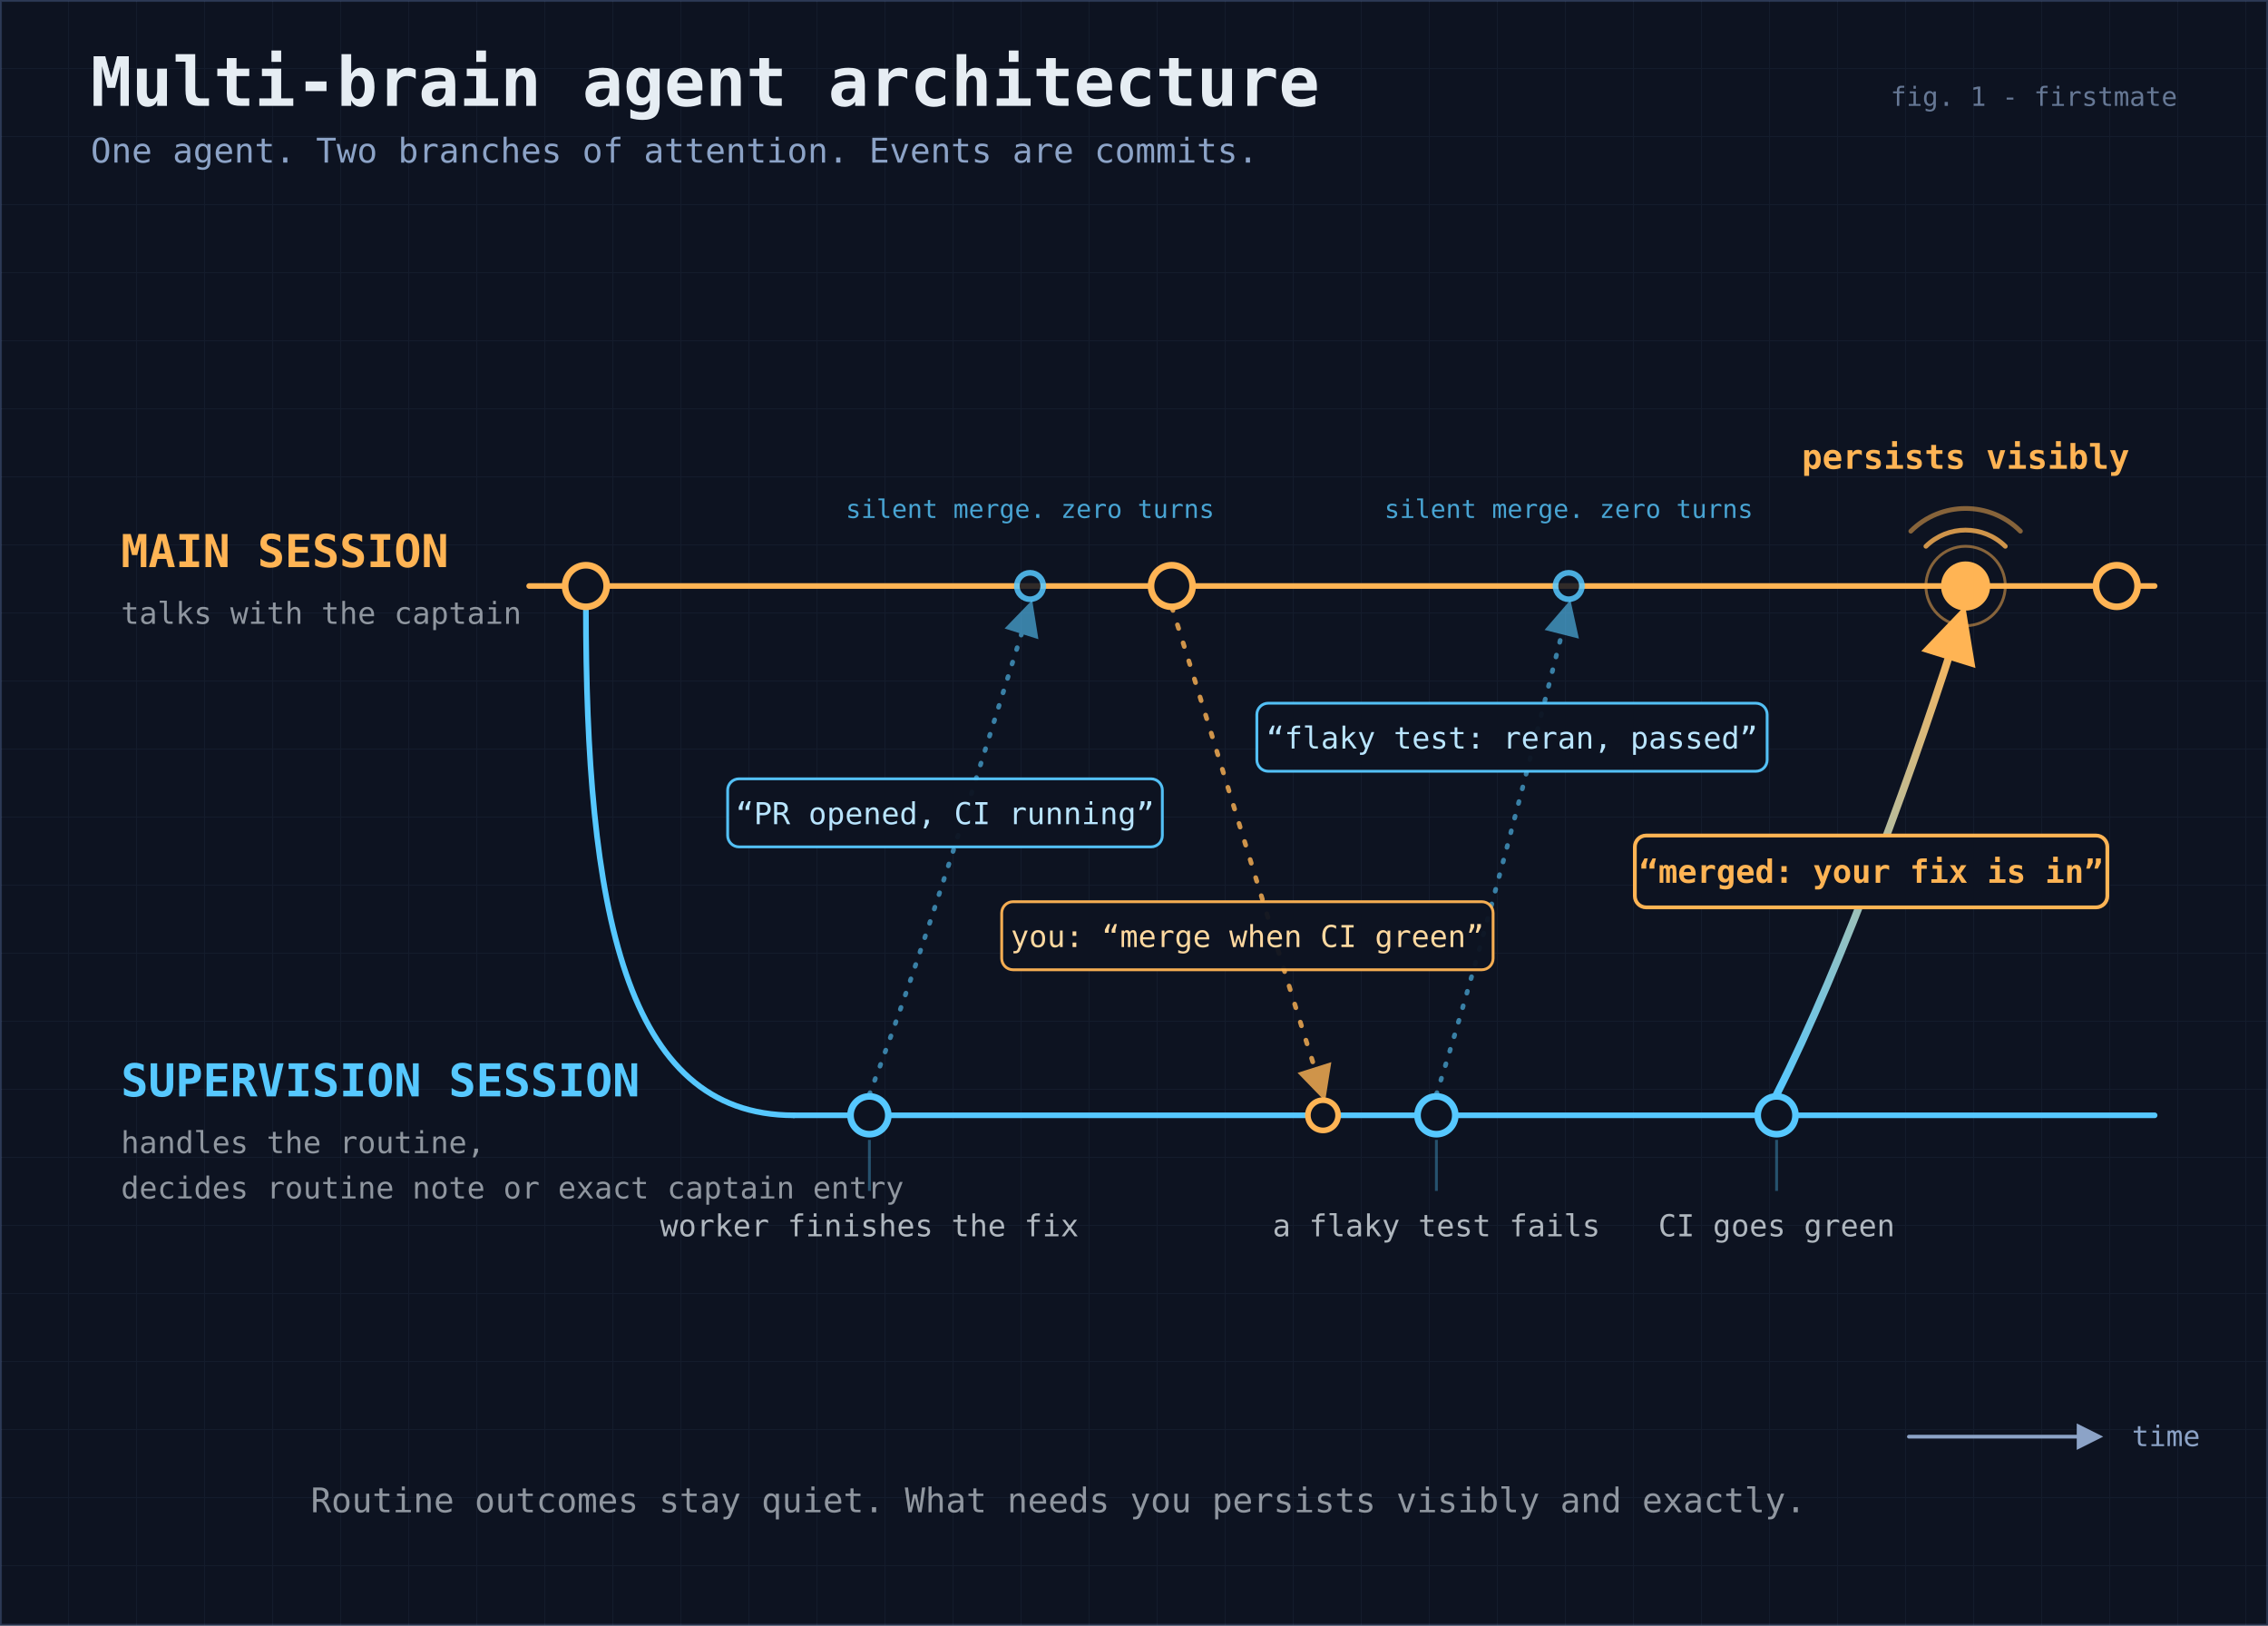
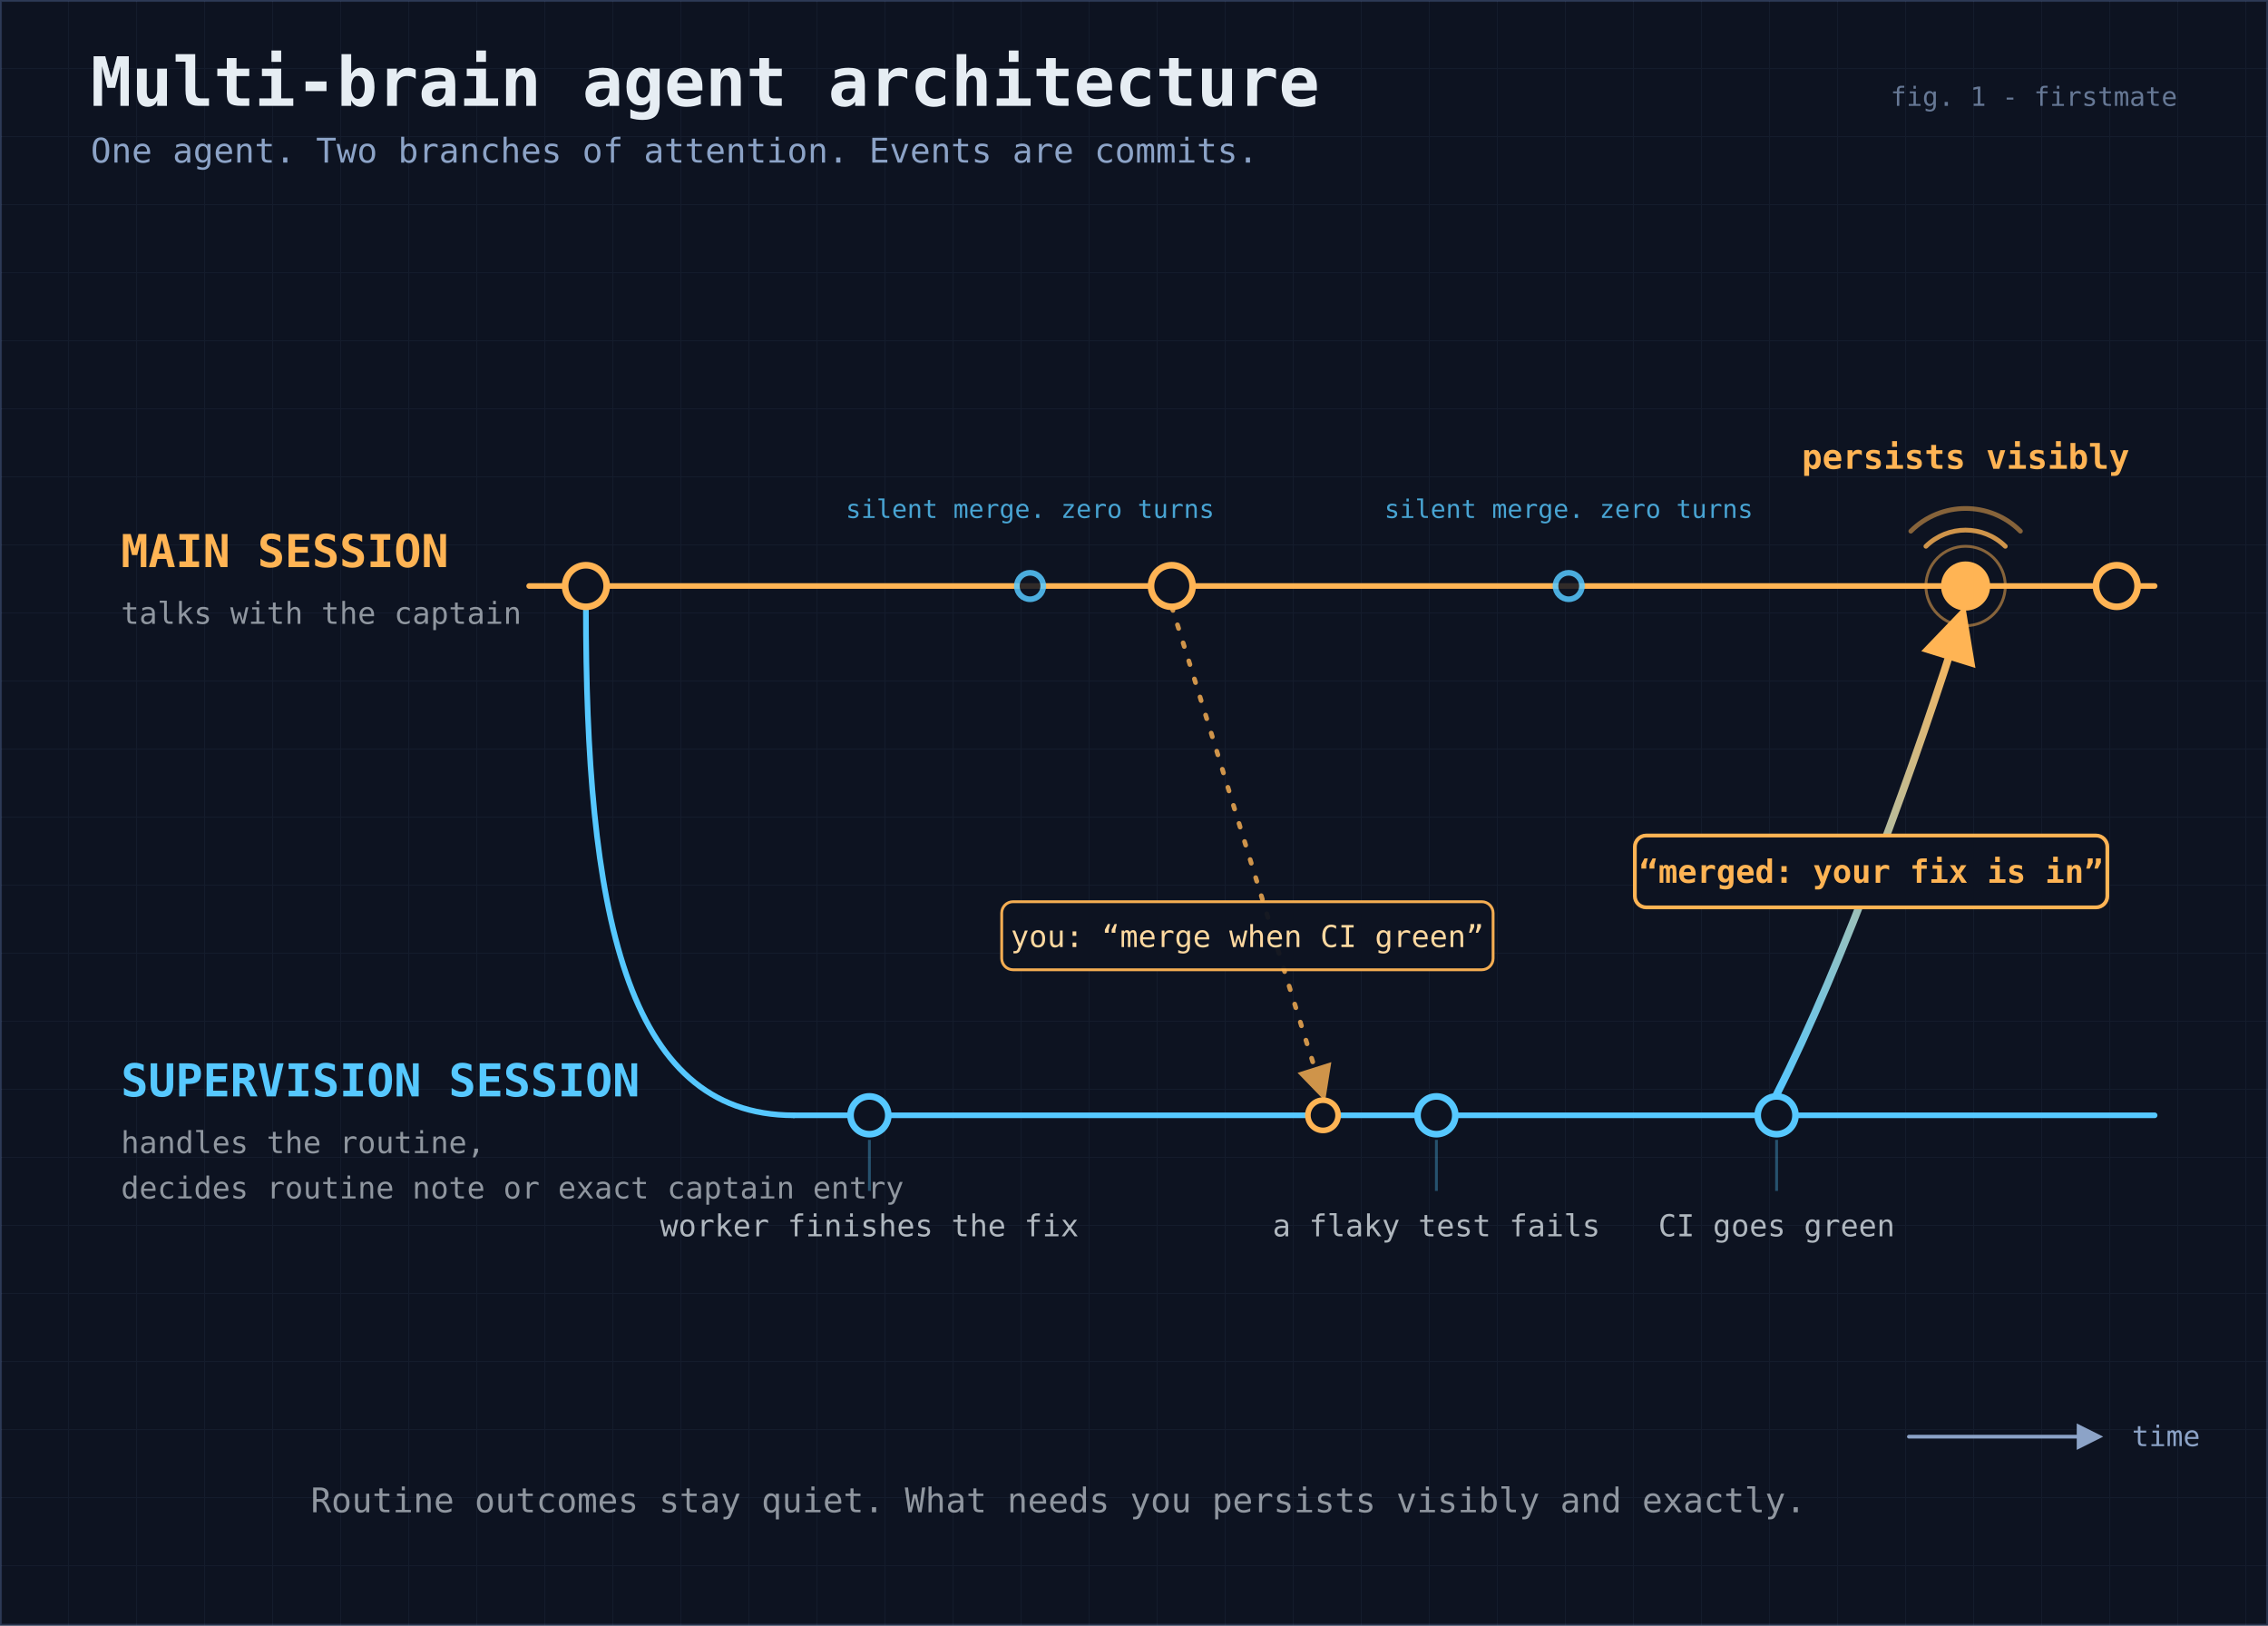
<svg xmlns="http://www.w3.org/2000/svg" viewBox="0 0 1200 860" width="1200" height="860" role="img" aria-labelledby="poster-title poster-desc">
  <defs>
    <pattern id="poster-grid" width="36" height="36" patternUnits="userSpaceOnUse">
      <path d="M 36 0 L 0 0 0 36" fill="none" stroke="#8CAAE6" stroke-opacity="0.06" stroke-width="1" />
    </pattern>
  </defs>
  <rect width="1200" height="860" fill="#0D1321" />
  <rect width="1200" height="860" fill="url(#poster-grid)" />
  <rect x="0.5" y="0.5" width="1199" height="859" fill="none" stroke="#94B4FF" stroke-opacity="0.20" stroke-width="1" />
  <g font-family="ui-monospace, SFMono-Regular, Menlo, Consolas, monospace">
    <text x="48" y="56" fill="#E6EDF3" font-size="36" font-weight="700">Multi-brain agent architecture</text>
    <text x="48" y="86" fill="#8CA3C7" font-size="18">One agent. Two branches of attention. Events are commits.</text>
    <text x="1152" y="56" text-anchor="end" fill="#8CA3C7" fill-opacity="0.7" font-size="14">fig. 1 - firstmate</text>
  </g>
  <g transform="translate(0 100)" font-family="ui-monospace, SFMono-Regular, Menlo, Consolas, monospace">
    <defs>
      <marker id="ah-cyan" viewBox="0 0 10 10" refX="8" refY="5" markerWidth="7.5" markerHeight="7.5" orient="auto-start-reverse">
        <path d="M 0 0 L 10 5 L 0 10 z" fill="#56C8FF" />
      </marker>
      <marker id="ah-amber" viewBox="0 0 10 10" refX="8" refY="5" markerWidth="7.5" markerHeight="7.5" orient="auto-start-reverse">
        <path d="M 0 0 L 10 5 L 0 10 z" fill="#FFB454" />
      </marker>
      <marker id="ah-time" viewBox="0 0 10 10" refX="8" refY="5" markerWidth="7" markerHeight="7" orient="auto-start-reverse">
        <path d="M 0 0 L 10 5 L 0 10 z" fill="#8CA3C7" />
      </marker>
      <linearGradient id="merge-up" x1="0" y1="1" x2="1" y2="0">
        <stop offset="0" stop-color="#56C8FF" />
        <stop offset="1" stop-color="#FFB454" />
      </linearGradient>
    </defs>
    <line x1="280" y1="210" x2="1140" y2="210" stroke="#FFB454" stroke-width="3" stroke-linecap="round" />
    <path d="M 310 221 C 310 380, 330 490, 420 490" fill="none" stroke="#56C8FF" stroke-width="3" stroke-linecap="round" />
    <line x1="420" y1="490" x2="1140" y2="490" stroke="#56C8FF" stroke-width="3" stroke-linecap="round" />
    <text x="64" y="200" fill="#FFB454" font-size="24" font-weight="700">MAIN SESSION</text>
    <text x="64" y="230" fill="#E6EDF3" opacity="0.6" font-size="16">talks with the captain</text>
    <text x="64" y="480" fill="#56C8FF" font-size="24" font-weight="700">SUPERVISION SESSION</text>
    <text x="64" y="510" fill="#E6EDF3" opacity="0.6" font-size="16">handles the routine,</text>
    <text x="64" y="534" fill="#E6EDF3" opacity="0.6" font-size="16">decides routine note or exact captain entry</text>
-     <path id="arc-quiet-1" d="M 460 479 C 490 400, 520 300, 545 221" fill="none" stroke="#56C8FF" stroke-width="2.5" stroke-dasharray="1 7" stroke-linecap="round" opacity="0.6" marker-end="url(#ah-cyan)" />
    <path id="arc-cherry" d="M 620 221 C 645 300, 675 400, 700 479" fill="none" stroke="#FFB454" stroke-width="2.5" stroke-dasharray="2 8" stroke-linecap="round" opacity="0.8" marker-end="url(#ah-amber)" />
-     <path id="arc-quiet-2" d="M 760 479 C 785 400, 810 300, 830 221" fill="none" stroke="#56C8FF" stroke-width="2.5" stroke-dasharray="1 7" stroke-linecap="round" opacity="0.6" marker-end="url(#ah-cyan)" />
    <path id="arc-wake" d="M 940 479 C 975 410, 1015 300, 1038 226" fill="none" stroke="url(#merge-up)" stroke-width="4" stroke-linecap="round" marker-end="url(#ah-amber)" />
-     <g id="chip-quiet-1">
-       <rect x="385" y="312" width="230" height="36" rx="6" fill="#0D1321" stroke="#56C8FF" stroke-width="1.5" opacity="0.95" />
-       <text x="500" y="336" text-anchor="middle" fill="#B9E5FF" font-size="16">“PR opened, CI running”</text>
-     </g>
    <g id="chip-cherry">
      <rect x="530" y="377" width="260" height="36" rx="6" fill="#0D1321" stroke="#FFB454" stroke-width="1.5" opacity="0.95" />
      <text x="660" y="401" text-anchor="middle" fill="#FFD9A0" font-size="16">you: “merge when CI green”</text>
-     </g>
-     <g id="chip-quiet-2">
-       <rect x="665" y="272" width="270" height="36" rx="6" fill="#0D1321" stroke="#56C8FF" stroke-width="1.5" opacity="0.95" />
-       <text x="800" y="296" text-anchor="middle" fill="#B9E5FF" font-size="16">“flaky test: reran, passed”</text>
    </g>
    <g id="chip-wake">
      <rect x="865" y="342" width="250" height="38" rx="6" fill="#0D1321" stroke="#FFB454" stroke-width="2" />
      <text x="990" y="367" text-anchor="middle" fill="#FFB454" font-size="17" font-weight="600">“merged: your fix is in”</text>
    </g>
    <g id="main-commits">
      <circle cx="310" cy="210" r="11" fill="#0D1321" stroke="#FFB454" stroke-width="3.5" />
      <circle cx="620" cy="210" r="11" fill="#0D1321" stroke="#FFB454" stroke-width="3.5" />
      <circle cx="1120" cy="210" r="11" fill="#0D1321" stroke="#FFB454" stroke-width="3.5" />
    </g>
    <g id="silent-landings">
      <circle cx="545" cy="210" r="7" fill="#0D1321" stroke="#56C8FF" stroke-width="3" opacity="0.85" />
      <circle cx="830" cy="210" r="7" fill="#0D1321" stroke="#56C8FF" stroke-width="3" opacity="0.85" />
    </g>
    <text x="545" y="174" text-anchor="middle" fill="#56C8FF" opacity="0.8" font-size="13.5">silent merge. zero turns</text>
    <text x="830" y="174" text-anchor="middle" fill="#56C8FF" opacity="0.8" font-size="13.5">silent merge. zero turns</text>
    <g id="merge-commit">
      <circle cx="1040" cy="210" r="13" fill="#FFB454" />
      <circle cx="1040" cy="210" r="21" fill="none" stroke="#FFB454" stroke-width="1.5" opacity="0.5" />
      <path d="M 1019 189 A 30 30 0 0 1 1061 189" fill="none" stroke="#FFB454" stroke-width="2.5" stroke-linecap="round" opacity="0.8" />
      <path d="M 1011 181 A 41 41 0 0 1 1069 181" fill="none" stroke="#FFB454" stroke-width="2.5" stroke-linecap="round" opacity="0.5" />
    </g>
    <text x="1040" y="148" text-anchor="middle" fill="#FFB454" font-size="18" font-weight="700">persists visibly</text>
    <g id="branch-commits">
      <circle cx="460" cy="490" r="10" fill="#0D1321" stroke="#56C8FF" stroke-width="3.5" />
      <circle cx="760" cy="490" r="10" fill="#0D1321" stroke="#56C8FF" stroke-width="3.5" />
      <circle cx="940" cy="490" r="10" fill="#0D1321" stroke="#56C8FF" stroke-width="3.5" />
    </g>
    <circle cx="700" cy="490" r="8" fill="#0D1321" stroke="#FFB454" stroke-width="3" />
    <line x1="460" y1="503" x2="460" y2="530" stroke="#56C8FF" stroke-width="1.5" opacity="0.35" />
    <text x="460" y="554" text-anchor="middle" fill="#E6EDF3" opacity="0.75" font-size="16">worker finishes the fix</text>
    <line x1="760" y1="503" x2="760" y2="530" stroke="#56C8FF" stroke-width="1.5" opacity="0.35" />
    <text x="760" y="554" text-anchor="middle" fill="#E6EDF3" opacity="0.75" font-size="16">a flaky test fails</text>
    <line x1="940" y1="503" x2="940" y2="530" stroke="#56C8FF" stroke-width="1.5" opacity="0.35" />
    <text x="940" y="554" text-anchor="middle" fill="#E6EDF3" opacity="0.75" font-size="16">CI goes green</text>
    <line x1="1010" y1="660" x2="1110" y2="660" stroke="#8CA3C7" stroke-width="2" stroke-linecap="round" marker-end="url(#ah-time)" />
    <text x="1128" y="665" fill="#8CA3C7" font-size="15">time</text>
    <text x="560" y="700" text-anchor="middle" fill="#E6EDF3" opacity="0.6" font-size="18">Routine outcomes stay quiet. What needs you persists visibly and exactly.</text>
  </g>
</svg>
